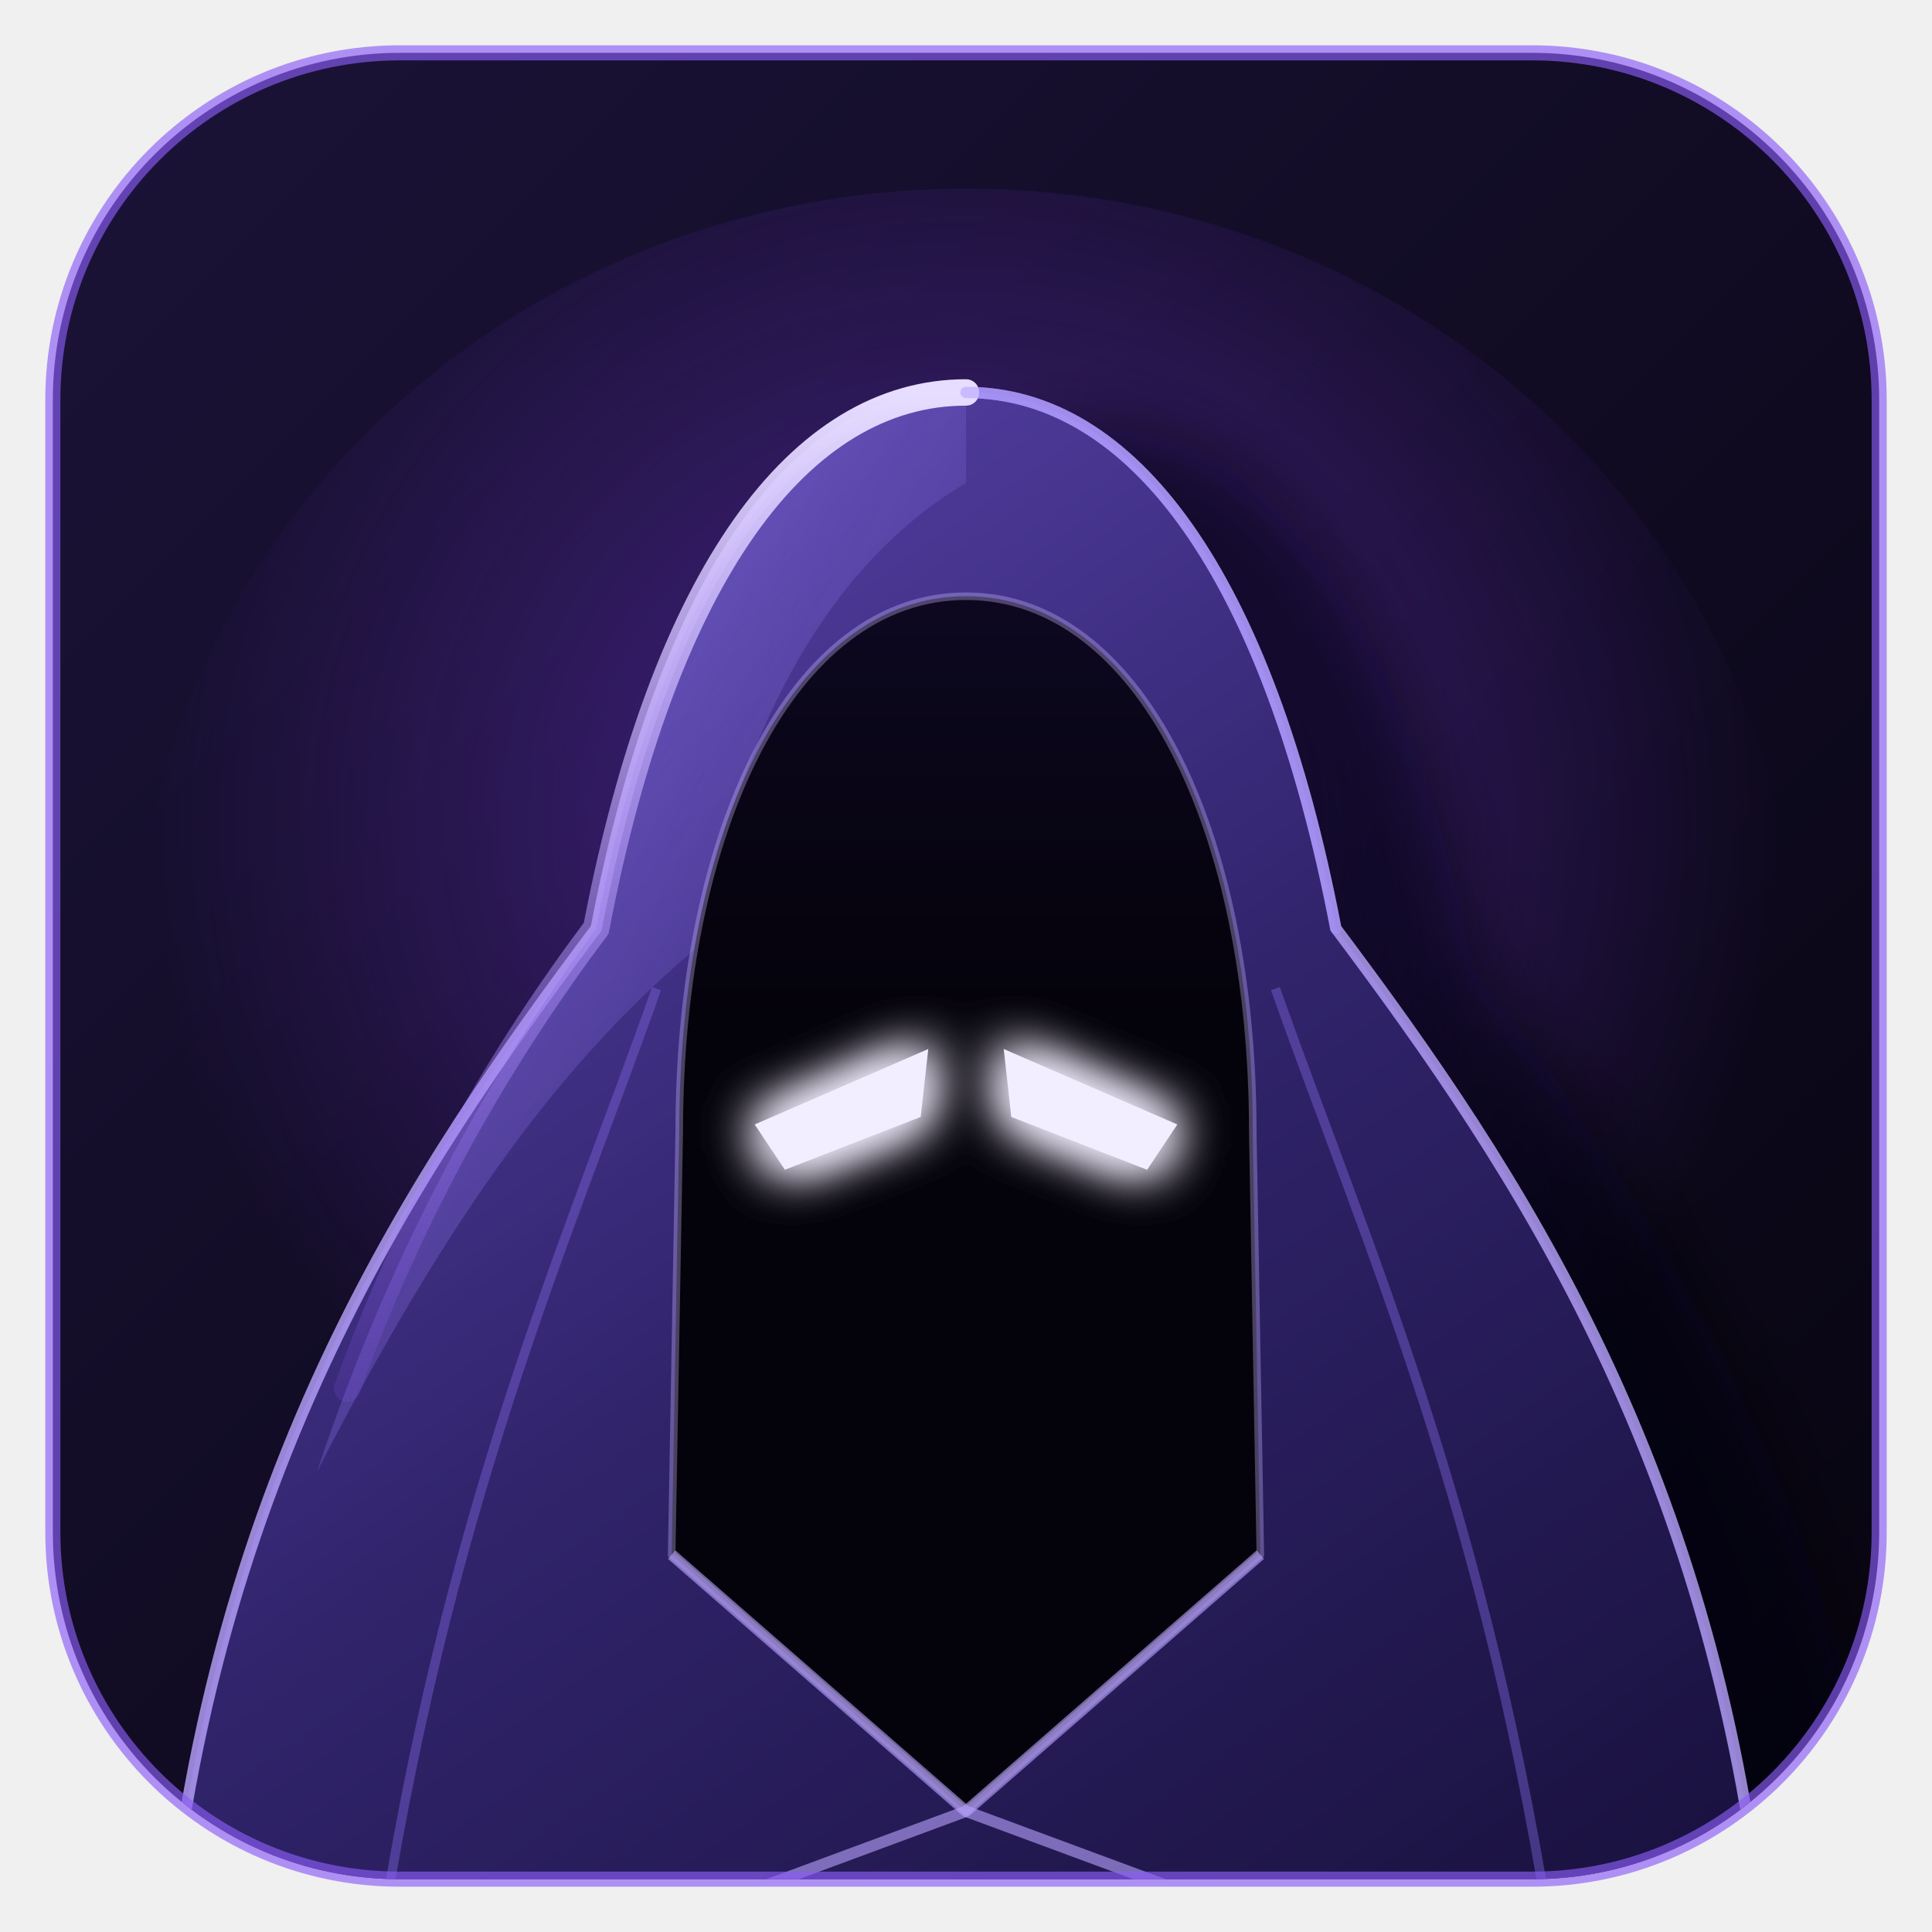
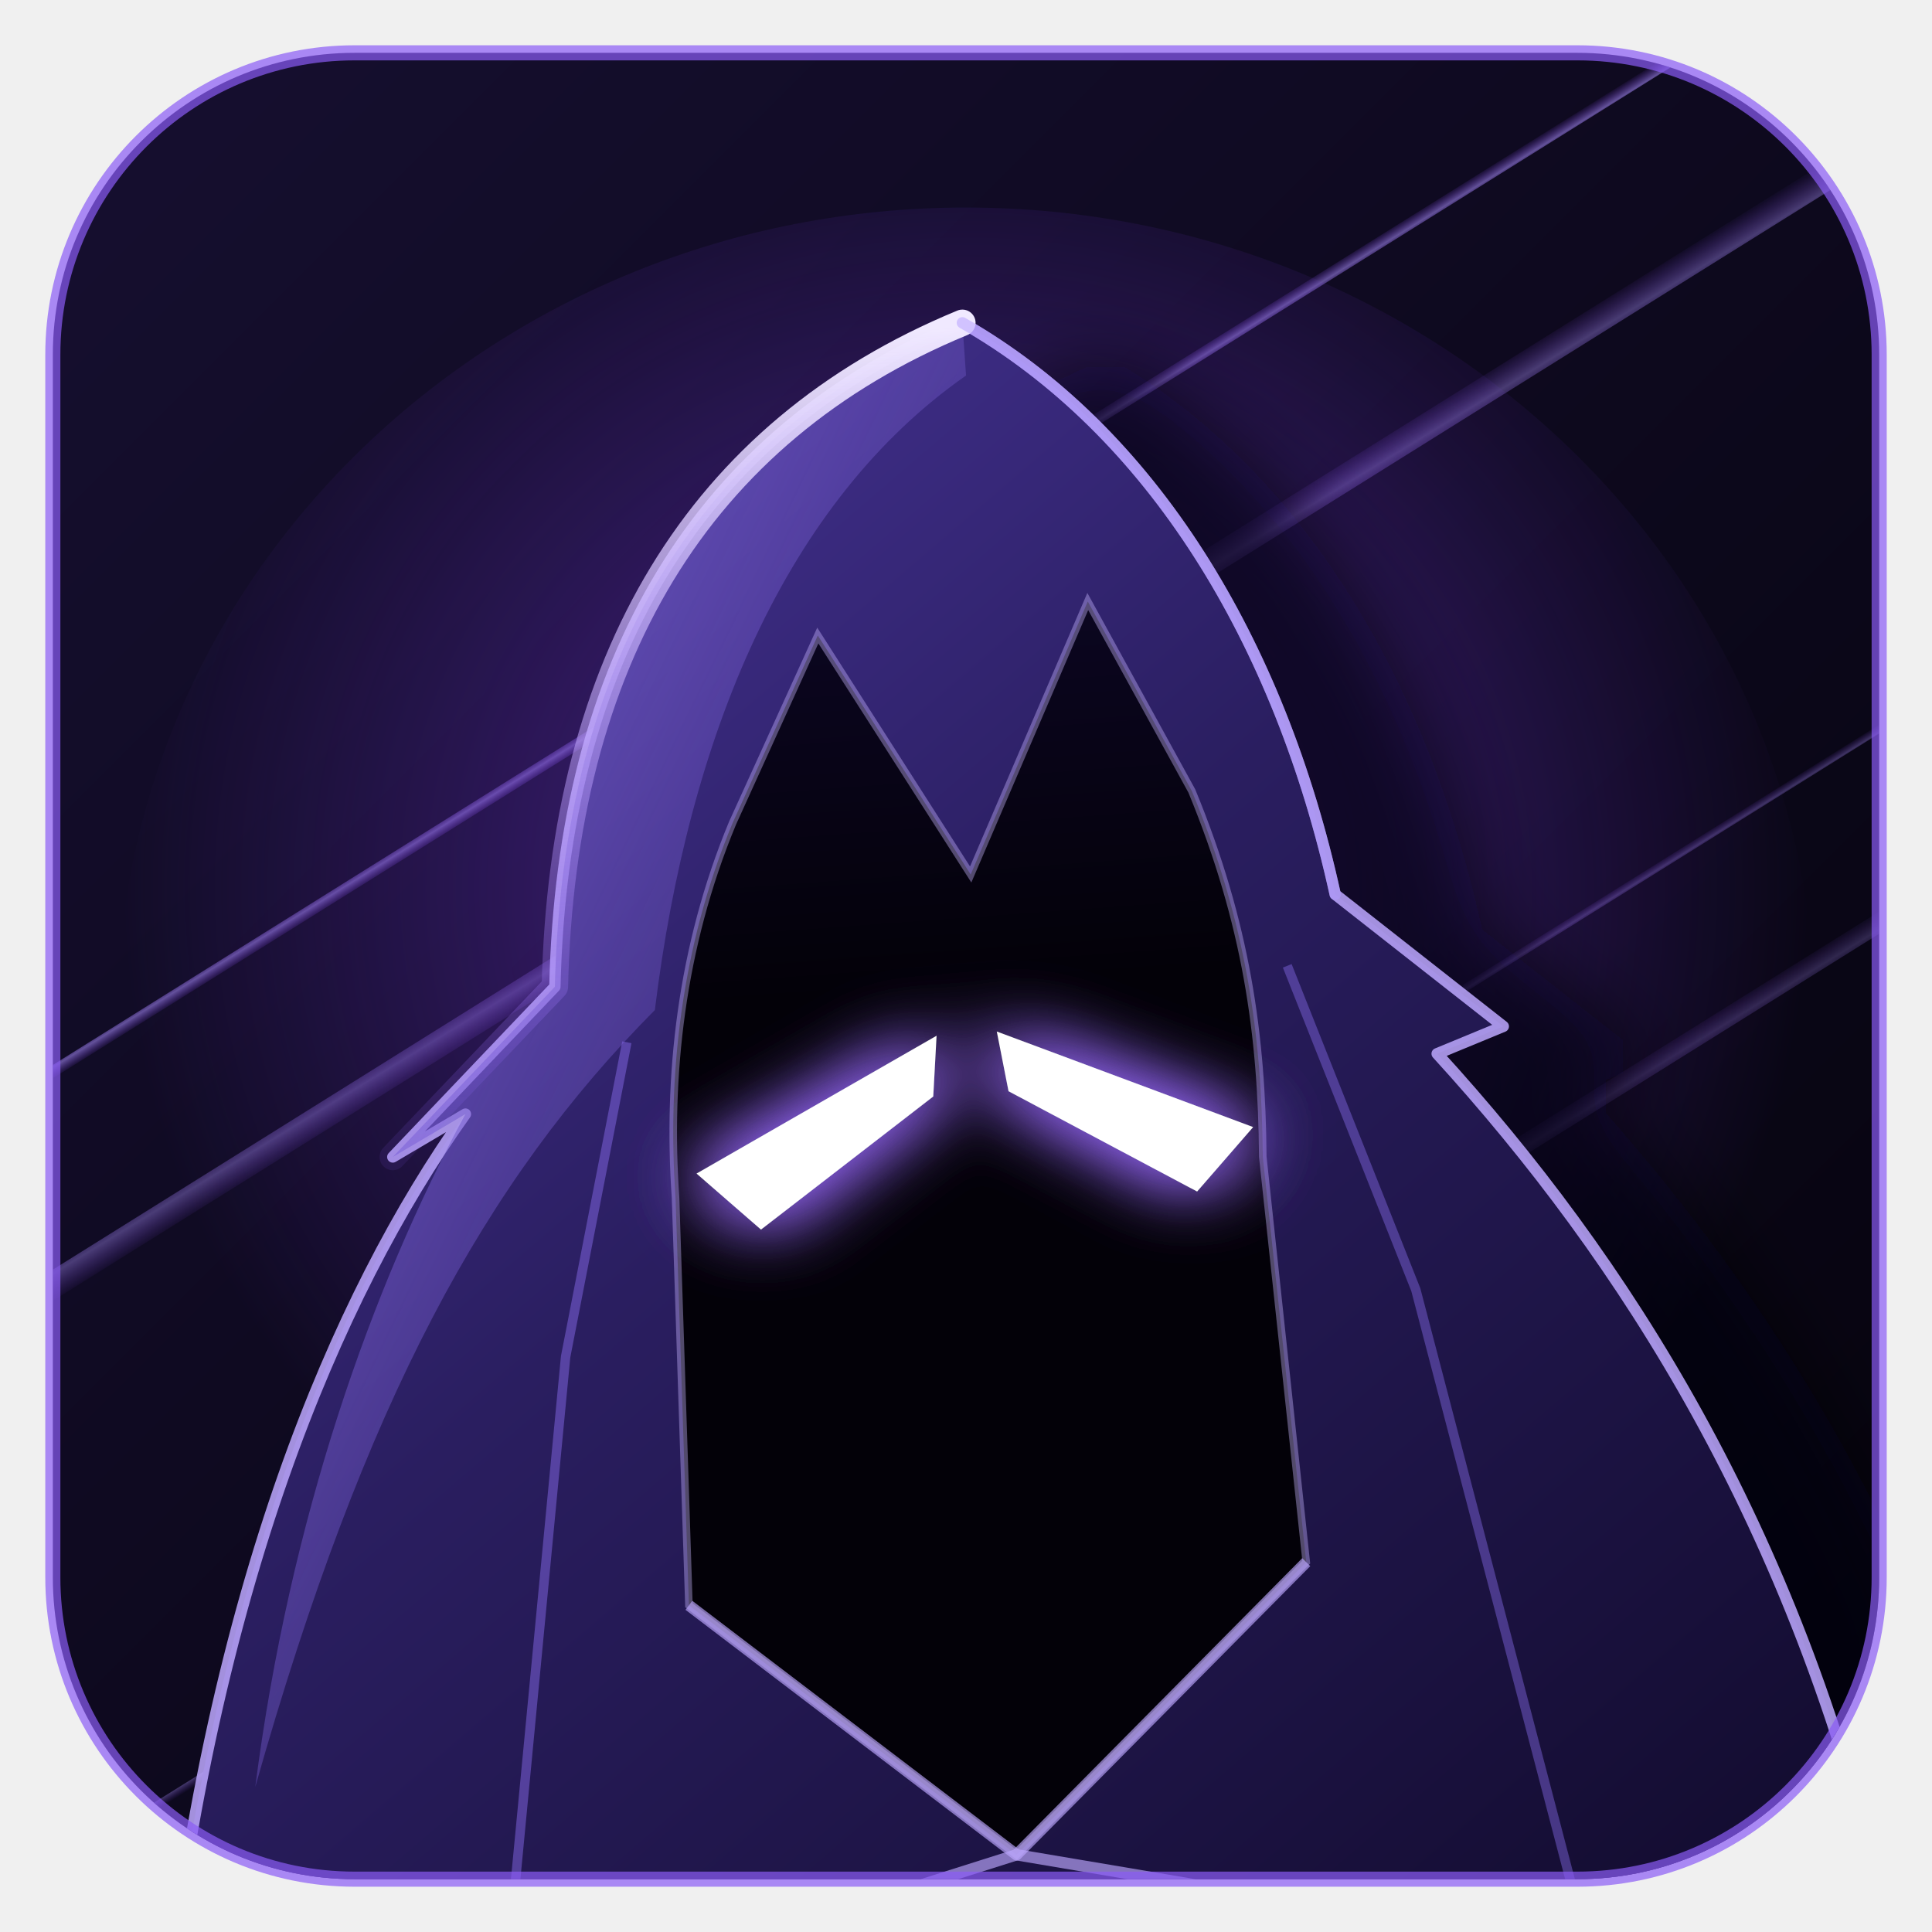
<svg xmlns="http://www.w3.org/2000/svg" viewBox="0 0 512 512" width="512" height="512" role="img" aria-label="varjo logo: a hooded shadow figure with glowing violet eyes">
  <defs>
    <linearGradient id="bg" x1="0" y1="0" x2="1" y2="1">
-       <stop offset="0" stop-color="#1b1338" />
-       <stop offset="1" stop-color="#07040f" />
+       <stop offset="0" stop-color="#160f30" />
+       <stop offset="1" stop-color="#05030c" />
    </linearGradient>
-     <linearGradient id="hood" x1="0.15" y1="0" x2="0.85" y2="1">
-       <stop offset="0" stop-color="#5b45b0" />
-       <stop offset="0.5" stop-color="#31246c" />
-       <stop offset="1" stop-color="#1a1240" />
+     <linearGradient id="hood" x1="0.1" y1="0" x2="0.9" y2="1">
+       <stop offset="0" stop-color="#4b37a0" />
+       <stop offset="0.45" stop-color="#2a1e60" />
+       <stop offset="1" stop-color="#130c30" />
    </linearGradient>
    <linearGradient id="facet" x1="0" y1="0" x2="1" y2="1">
-       <stop offset="0" stop-color="#9079ee" />
+       <stop offset="0" stop-color="#8f74f0" />
      <stop offset="1" stop-color="#4a3796" stop-opacity="0" />
    </linearGradient>
    <linearGradient id="face" x1="0.5" y1="0" x2="0.5" y2="1">
-       <stop offset="0" stop-color="#0d0820" />
-       <stop offset="0.35" stop-color="#04020a" />
-       <stop offset="1" stop-color="#04020a" />
+       <stop offset="0" stop-color="#0b0620" />
+       <stop offset="0.3" stop-color="#030108" />
+       <stop offset="1" stop-color="#030108" />
    </linearGradient>
    <linearGradient id="edge" x1="0" y1="0" x2="0" y2="1">
-       <stop offset="0" stop-color="#e6ddff" />
-       <stop offset="1" stop-color="#8b5cf6" stop-opacity="0.15" />
+       <stop offset="0" stop-color="#f0e9ff" />
+       <stop offset="1" stop-color="#8b5cf6" stop-opacity="0.1" />
    </linearGradient>
-     <radialGradient id="aura" cx="0.5" cy="0.4" r="0.5">
-       <stop offset="0" stop-color="#7c3aed" stop-opacity="0.5" />
+     <linearGradient id="slash" x1="0" y1="1" x2="1" y2="0">
+       <stop offset="0" stop-color="#7c3aed" stop-opacity="0" />
+       <stop offset="0.5" stop-color="#a78bfa" stop-opacity="0.55" />
+       <stop offset="1" stop-color="#7c3aed" stop-opacity="0" />
+     </linearGradient>
+     <radialGradient id="aura" cx="0.5" cy="0.42" r="0.5">
+       <stop offset="0" stop-color="#7c3aed" stop-opacity="0.55" />
      <stop offset="1" stop-color="#7c3aed" stop-opacity="0" />
    </radialGradient>
-     <filter id="glow" x="-80%" y="-80%" width="260%" height="260%">
-       <feGaussianBlur stdDeviation="7" result="b" />
+     <filter id="eyeglow" x="-100%" y="-100%" width="300%" height="300%">
+       <feGaussianBlur stdDeviation="10" result="b" />
+       <feFlood flood-color="#9b6bff" flood-opacity="0.95" result="c" />
+       <feComposite in="c" in2="b" operator="in" result="g" />
      <feMerge>
-         <feMergeNode in="b" />
-         <feMergeNode in="b" />
-         <feMergeNode in="b" />
+         <feMergeNode in="g" />
+         <feMergeNode in="g" />
        <feMergeNode in="SourceGraphic" />
      </feMerge>
    </filter>
    <filter id="haze" x="-30%" y="-30%" width="160%" height="160%">
      <feGaussianBlur stdDeviation="10" />
    </filter>
    <clipPath id="badge">
-       <rect x="14" y="14" width="484" height="484" rx="92" />
+       <rect x="14" y="14" width="484" height="484" rx="80" />
    </clipPath>
  </defs>
-   <rect x="14" y="14" width="484" height="484" rx="92" fill="url(#bg)" />
-   <ellipse cx="256" cy="260" rx="220" ry="210" fill="url(#aura)" />
+   <rect x="14" y="14" width="484" height="484" rx="80" fill="url(#bg)" />
  <g clip-path="url(#badge)">
-     <path transform="translate(36 10)" opacity="0.6" filter="url(#haze)" d="M44 520 C 56 390 110 310 158 246 C 176 152 212 104 256 104 C 300 104 336 152 354 246 C 402 310 456 390 468 520 Z" fill="#03010a" />
-     <path d="M44 520 C 56 390 110 310 158 246 C 176 152 212 104 256 104 C 300 104 336 152 354 246 C 402 310 456 390 468 520 Z" fill="url(#hood)" stroke="#b9a4ff" stroke-opacity="0.8" stroke-width="3" />
-     <path d="M256 104 C 212 104 176 152 158 246 C 130 284 104 330 84 390 C 120 320 150 280 186 250 C 196 190 222 148 256 128 Z" fill="url(#facet)" opacity="0.9" />
-     <path d="M174 262 C 150 330 118 400 100 520" fill="none" stroke="#7b63d8" stroke-opacity="0.45" stroke-width="2.5" />
-     <path d="M338 262 C 362 330 394 400 412 520" fill="none" stroke="#7b63d8" stroke-opacity="0.45" stroke-width="2.5" />
-     <path d="M256 158 C 302 158 332 220 332 300 L 334 412 L 256 480 L 178 412 L 180 300 C 180 220 210 158 256 158 Z" fill="url(#face)" />
-     <path d="M256 158 C 302 158 332 220 332 300 L 334 412 L 256 480 L 178 412 L 180 300 C 180 220 210 158 256 158 Z" fill="none" stroke="#c9b8ff" stroke-opacity="0.35" stroke-width="2" />
-     <path d="M148 520 L 256 480 L 334 412" fill="none" stroke="#b9a4ff" stroke-opacity="0.6" stroke-width="3" stroke-linejoin="round" />
-     <path d="M364 520 L 256 480 L 178 412" fill="none" stroke="#b9a4ff" stroke-opacity="0.6" stroke-width="3" stroke-linejoin="round" />
-     <path d="M256 104 C 212 104 176 152 158 246 C 134 278 110 318 92 368" fill="none" stroke="url(#edge)" stroke-width="7" stroke-linecap="round" />
-     <path d="M256 104 C 300 104 336 152 354 246" fill="none" stroke="#a894ff" stroke-opacity="0.45" stroke-width="3" stroke-linecap="round" />
-     <g fill="#f3eeff" filter="url(#glow)">
-       <path d="M200 298 L 246 278 L 244 296 L 208 310 Z" />
-       <path d="M312 298 L 266 278 L 268 296 L 304 310 Z" />
+     <g transform="rotate(-32 256 256)">
+       <rect x="-80" y="150" width="680" height="3" fill="url(#slash)" />
+       <rect x="-80" y="196" width="680" height="7" fill="url(#slash)" opacity="0.7" />
+       <rect x="-80" y="330" width="680" height="2" fill="url(#slash)" opacity="0.6" />
+       <rect x="-80" y="372" width="680" height="5" fill="url(#slash)" opacity="0.45" />
+     </g>
+     <ellipse cx="256" cy="270" rx="225" ry="215" fill="url(#aura)" />
+     <g transform="rotate(-4 256 300)">
+       <path transform="translate(38 12)" opacity="0.65" filter="url(#haze)" d="M28 520 C 48 408 86 332 124 286 L 104 296 L 150 254 C 158 168 198 110 270 86 C 318 118 348 176 358 244 L 400 282 L 382 288 C 428 346 468 420 484 520 Z" fill="#02010a" />
+       <path d="M28 520 C 48 408 86 332 124 286 L 104 296 L 150 254 C 158 168 198 110 270 86 C 318 118 348 176 358 244 L 400 282 L 382 288 C 428 346 468 420 484 520 Z" fill="url(#hood)" stroke="#bda8ff" stroke-opacity="0.85" stroke-width="3" stroke-linejoin="round" />
+       <path d="M270 86 C 198 110 158 168 150 254 L 104 296 L 124 286 C 96 330 70 390 56 460 C 92 360 128 304 176 262 C 190 190 220 130 270 100 Z" fill="url(#facet)" opacity="0.9" />
+       <path d="M168 270 L 146 352 L 118 520" fill="none" stroke="#8469e6" stroke-opacity="0.5" stroke-width="2.5" stroke-linejoin="round" />
+       <path d="M344 262 L 372 350 L 404 520" fill="none" stroke="#8469e6" stroke-opacity="0.45" stroke-width="2.5" stroke-linejoin="round" />
+       <path d="M200 214 L 226 166 L 262 232 L 298 162 L 322 214 C 334 250 336 280 334 312 L 338 420 L 256 492 L 174 420 L 178 312 C 178 280 184 246 200 214 Z" fill="url(#face)" />
+       <path d="M200 214 L 226 166 L 262 232 L 298 162 L 322 214 C 334 250 336 280 334 312 L 338 420 L 256 492 L 174 420 L 178 312 C 178 280 184 246 200 214 Z" fill="none" stroke="#c9b8ff" stroke-opacity="0.4" stroke-width="2" />
+       <path d="M140 520 L 256 492 L 338 420" fill="none" stroke="#bda8ff" stroke-opacity="0.65" stroke-width="3" stroke-linejoin="round" />
+       <path d="M372 520 L 256 492 L 174 420" fill="none" stroke="#bda8ff" stroke-opacity="0.65" stroke-width="3" stroke-linejoin="round" />
+       <path d="M270 86 C 198 110 158 168 150 254 L 104 296" fill="none" stroke="url(#edge)" stroke-width="7" stroke-linecap="round" stroke-linejoin="round" />
+       <path d="M270 86 C 318 118 348 176 358 244" fill="none" stroke="#b39dff" stroke-opacity="0.5" stroke-width="3" stroke-linecap="round" />
+       <g fill="#ffffff" filter="url(#eyeglow)">
+         <path d="M184 306 L 250 274 L 248 290 L 200 322 Z" />
+         <path d="M332 304 L 266 274 L 268 290 L 316 320 Z" />
+       </g>
    </g>
  </g>
-   <rect x="14" y="14" width="484" height="484" rx="92" fill="none" stroke="#8b5cf6" stroke-opacity="0.65" stroke-width="4" />
+   <rect x="14" y="14" width="484" height="484" rx="80" fill="none" stroke="#8b5cf6" stroke-opacity="0.7" stroke-width="4" />
</svg>
